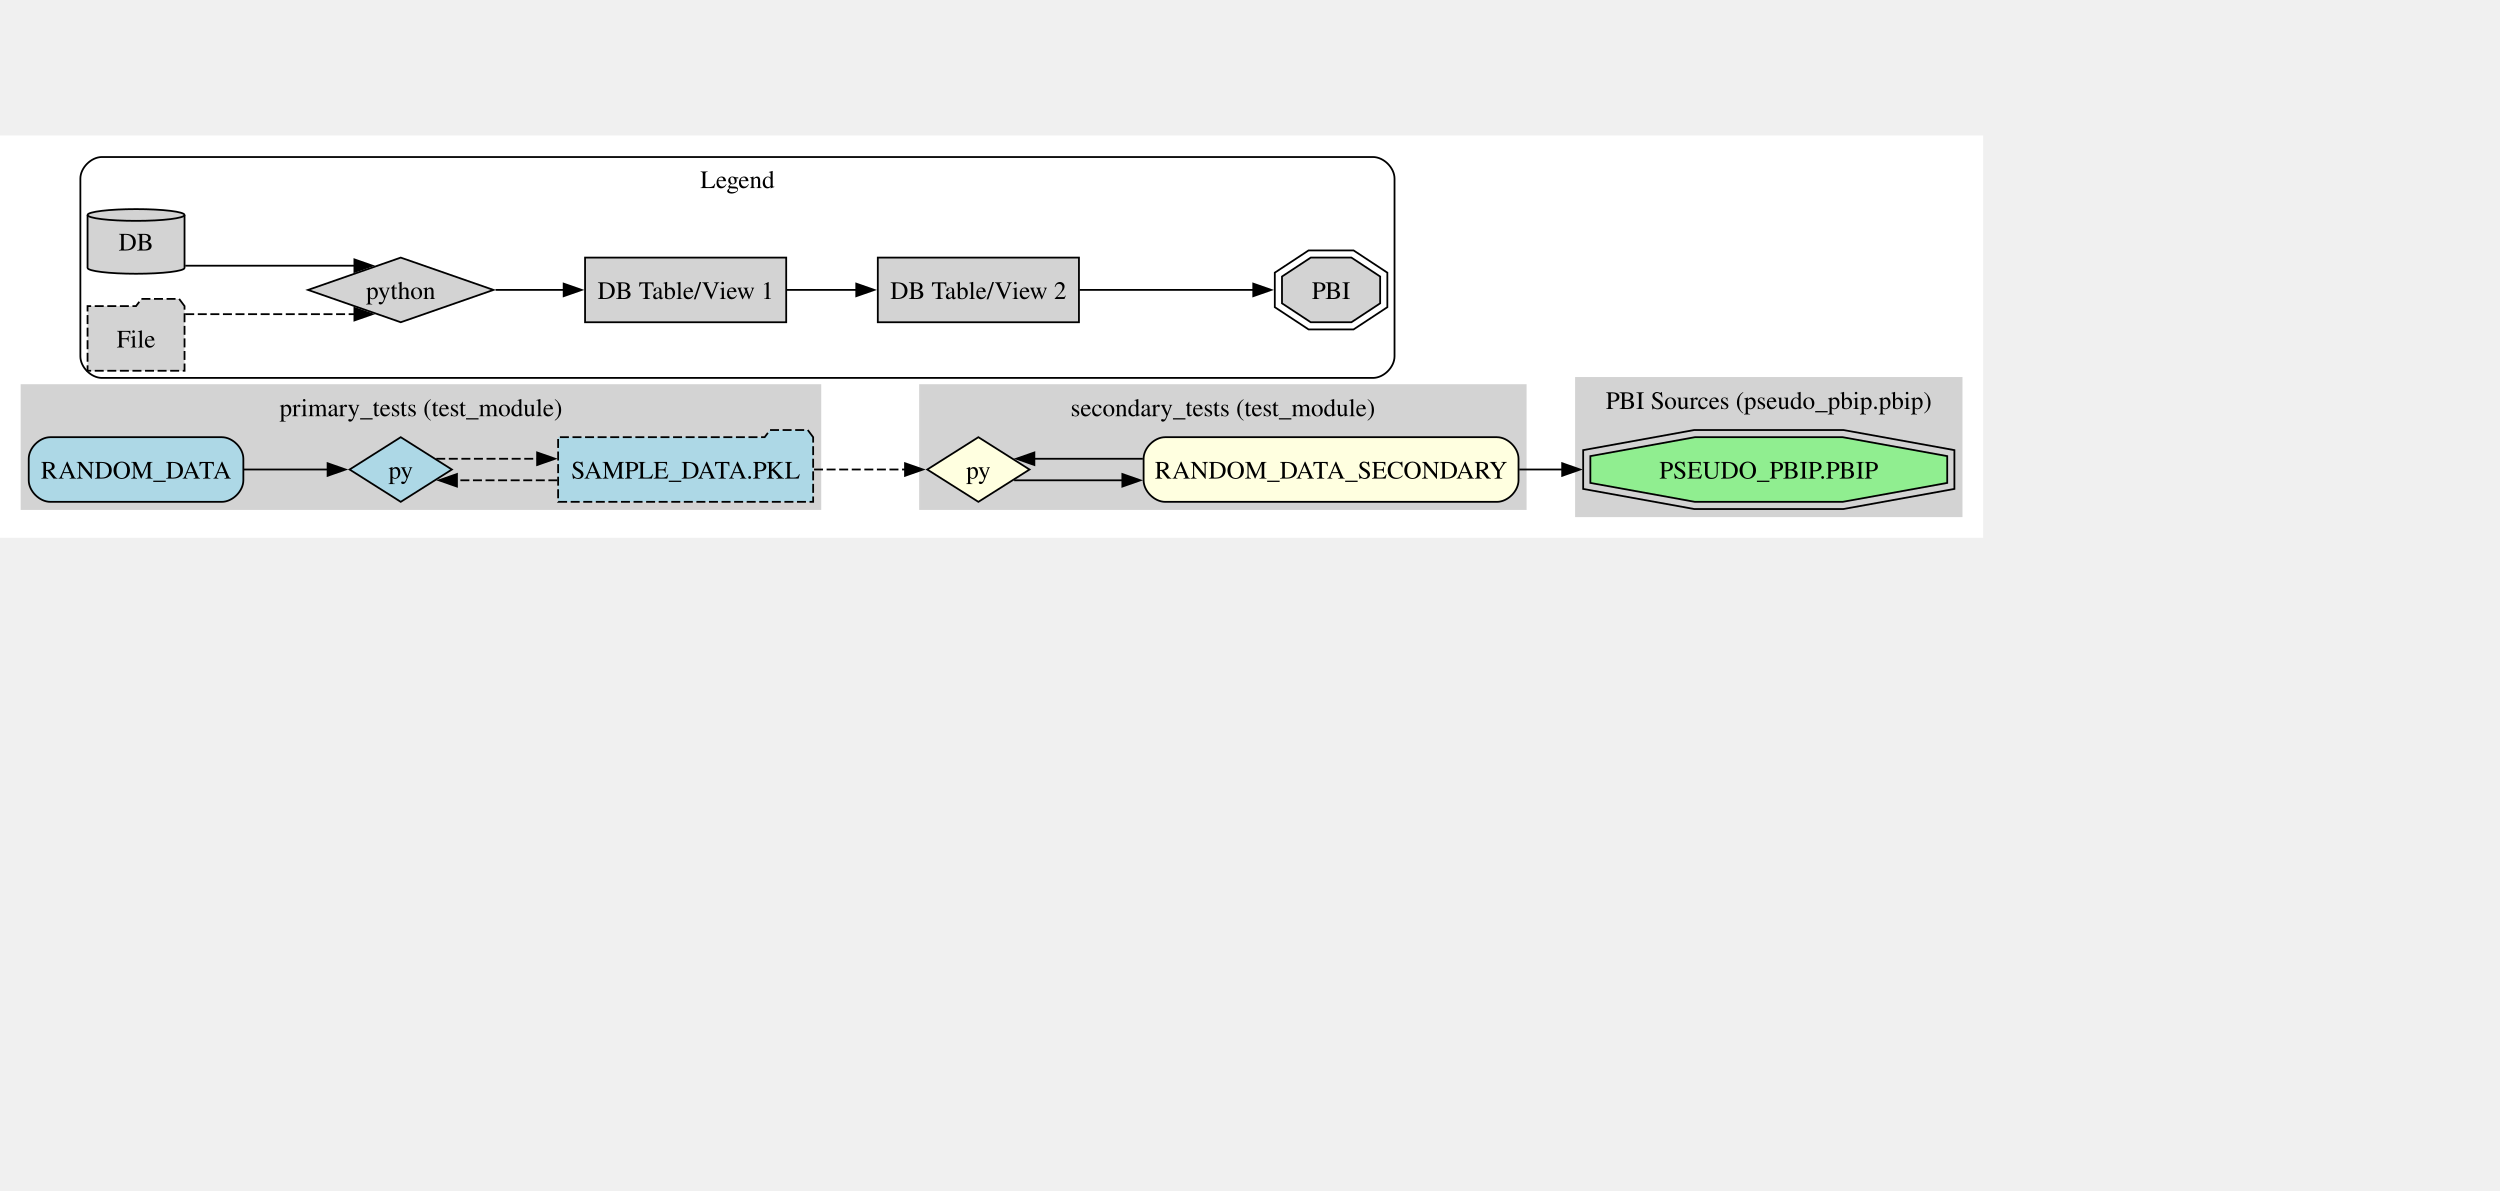
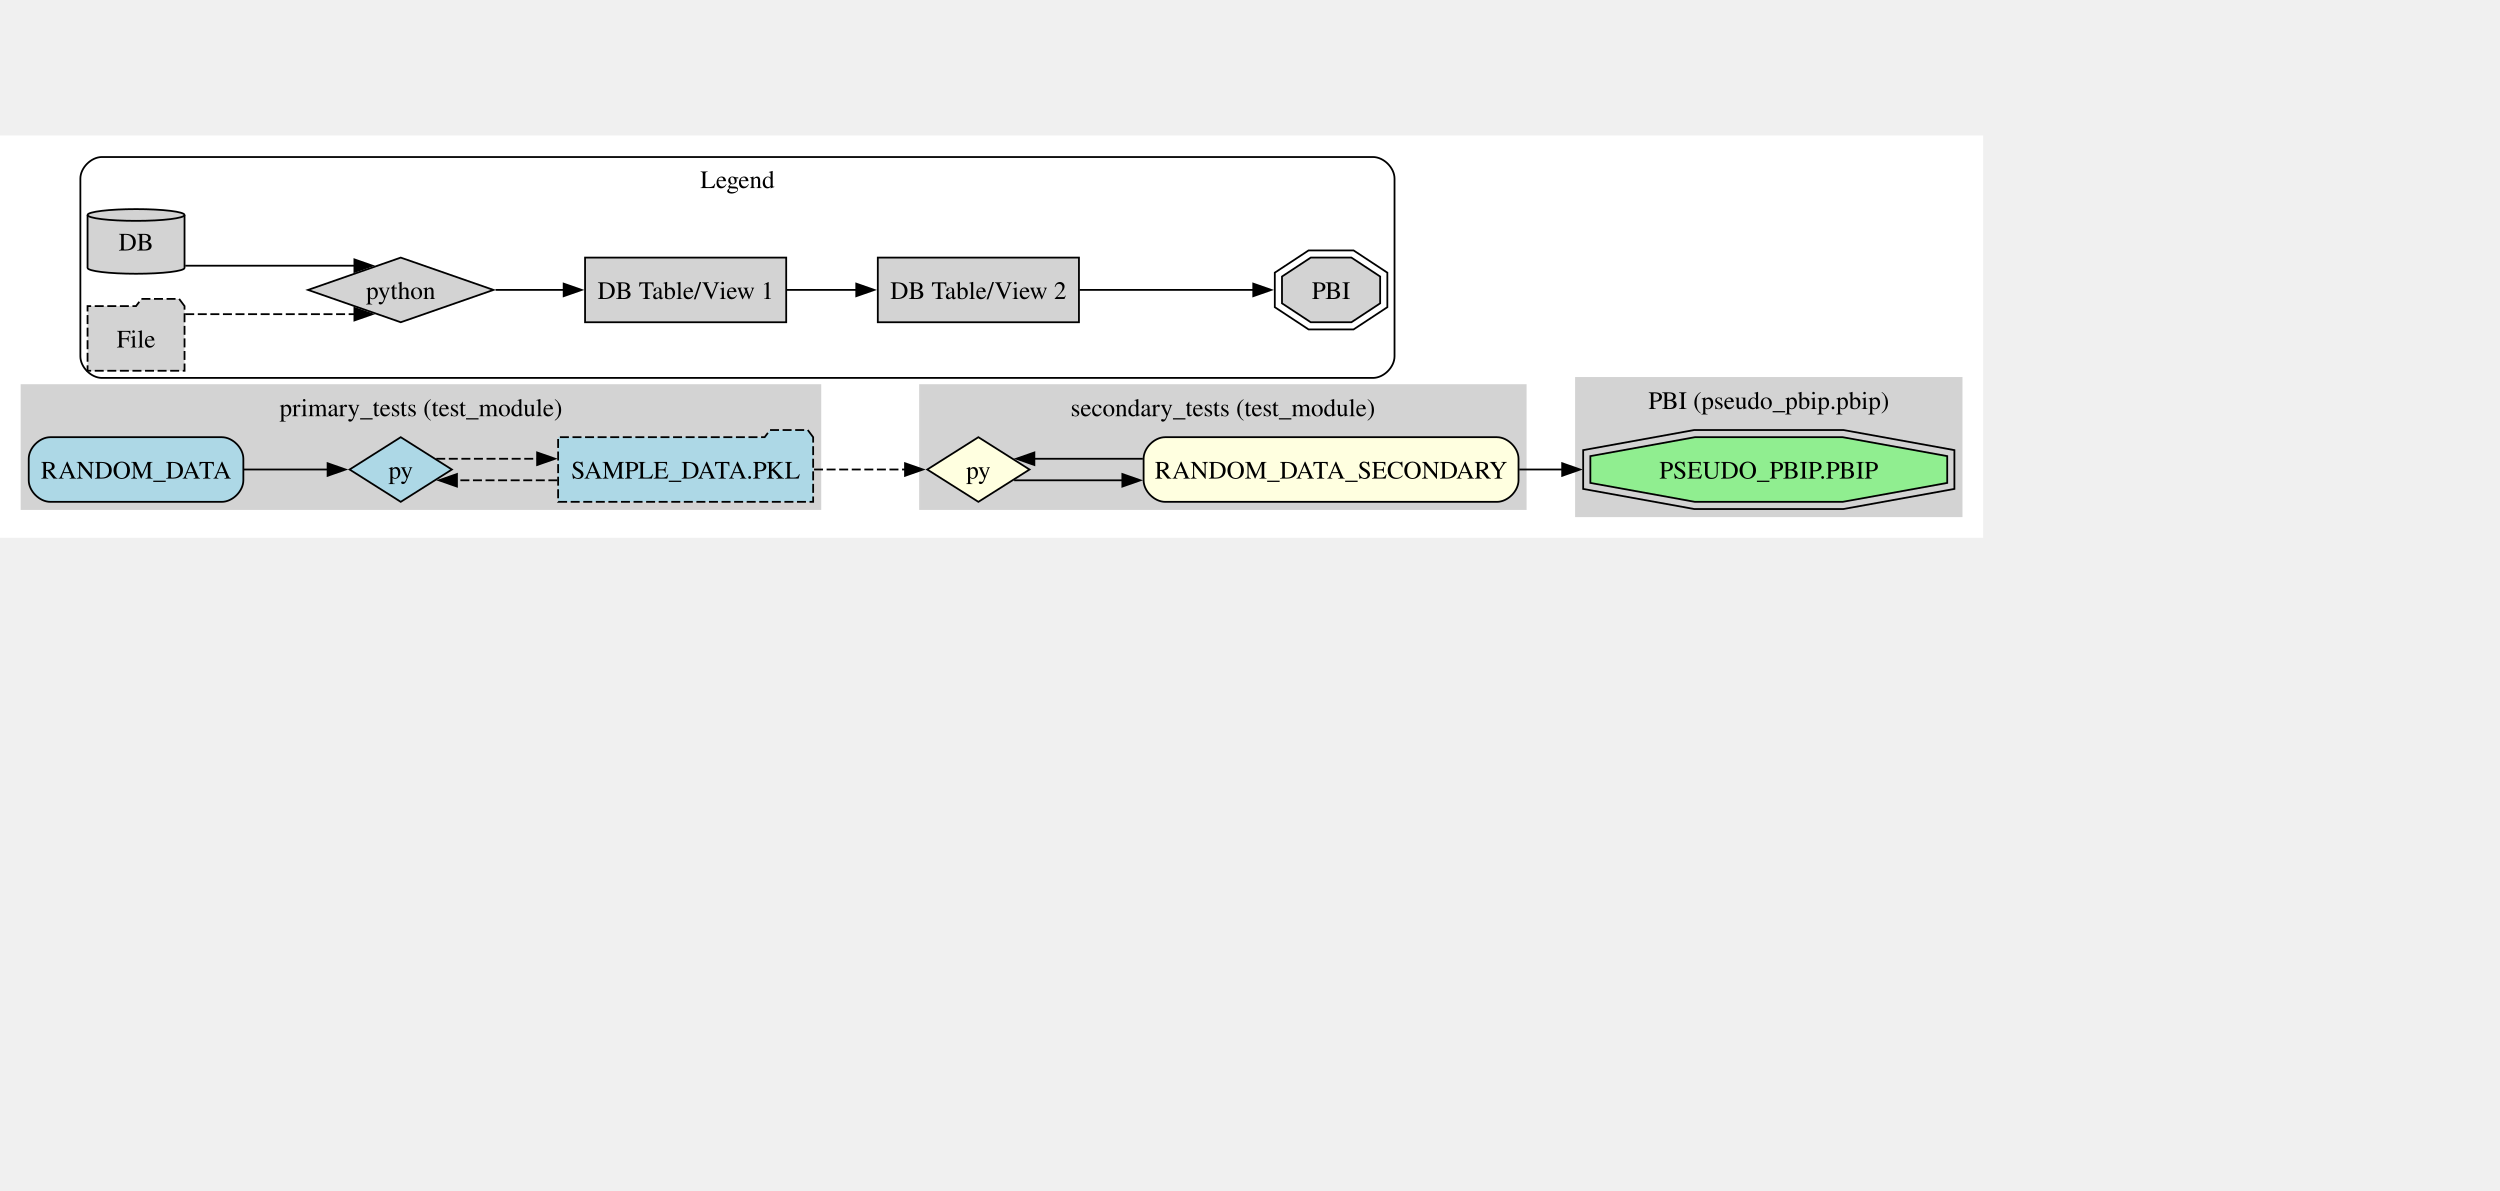
<svg xmlns="http://www.w3.org/2000/svg" xmlns:xlink="http://www.w3.org/1999/xlink" width="1680pt" height="800pt" viewBox="288.00 288.00 1392.00 512.00">
  <g id="graph0" class="graph" transform="scale(1 1) rotate(0) translate(292 508)">
    <polygon fill="white" stroke="none" points="-4,4 -4,-220 1100.21,-220 1100.21,4 -4,4" />
    <g id="clust1" class="cluster">
      <polygon fill="lightgray" stroke="lightgray" points="8,-12 8,-81 452.76,-81 452.76,-12 8,-12" />
      <text xml:space="preserve" text-anchor="middle" x="230.38" y="-63.7" font-family="Times,serif" font-size="14.00">primary_tests (test_module)</text>
    </g>
    <g id="clust2" class="cluster">
      <polygon fill="lightgray" stroke="lightgray" points="508.29,-12 508.29,-81 845.51,-81 845.51,-12 508.29,-12" />
      <text xml:space="preserve" text-anchor="middle" x="676.9" y="-63.7" font-family="Times,serif" font-size="14.00">secondary_tests (test_module)</text>
    </g>
    <g id="clust3" class="cluster">
      <polygon fill="lightgray" stroke="lightgray" points="873.51,-8 873.51,-85 1088.21,-85 1088.21,-8 873.51,-8" />
-       <text xml:space="preserve" text-anchor="middle" x="980.86" y="-67.7" font-family="Times,serif" font-size="14.00">PBI Sources (pseudo_pbip.pbip)</text>
+       <text xml:space="preserve" text-anchor="middle" x="980.86" y="-67.7" font-family="Times,serif" font-size="14.00">PBI (pseudo_pbip.pbip)</text>
    </g>
    <g id="clust4" class="cluster">
      <path fill="none" stroke="black" d="M52.75,-85C52.75,-85 760.47,-85 760.47,-85 766.47,-85 772.47,-91 772.47,-97 772.47,-97 772.47,-196 772.47,-196 772.47,-202 766.47,-208 760.47,-208 760.47,-208 52.75,-208 52.75,-208 46.75,-208 40.75,-202 40.75,-196 40.75,-196 40.75,-97 40.75,-97 40.75,-91 46.75,-85 52.75,-85" />
      <text xml:space="preserve" text-anchor="middle" x="406.61" y="-190.7" font-family="Times,serif" font-size="14.00">Legend</text>
    </g>
    <g id="node1" class="node">
      <g id="a_node1">
        <a xlink:title="TEST_MODULE (PRIMARY_TESTS-IO_CTX_ID-ABB61632-9EBD-4C49-9647-5124D65491FC)">
          <polygon fill="lightblue" stroke="black" points="219.13,-52 190.66,-34 219.13,-16 247.6,-34 219.13,-52" />
          <text xml:space="preserve" text-anchor="middle" x="219.13" y="-28.95" font-family="Times,serif" font-size="14.00">py</text>
        </a>
      </g>
    </g>
    <g id="node2" class="node">
      <g id="a_node2">
        <a xlink:title="/USERS/GREGORHEYNE/DOCUMENTS/CODING/DATA_LINEAGE/TESTS/IO_TESTS_DATA/SAMPLE_DATA.PKL">
          <polygon fill="lightblue" stroke="black" stroke-dasharray="5,2" points="448.76,-52 445.76,-56 424.76,-56 421.76,-52 306.76,-52 306.76,-16 448.76,-16 448.76,-52" />
          <text xml:space="preserve" text-anchor="middle" x="377.76" y="-28.95" font-family="Times,serif" font-size="14.00">SAMPLE_DATA.PKL</text>
        </a>
      </g>
    </g>
    <g id="edge1" class="edge">
      <path fill="none" stroke="black" stroke-dasharray="5,2" d="M238.9,-40C238.9,-40 295.07,-40 295.07,-40" />
      <polygon fill="black" stroke="black" points="295.07,-43.5 305.07,-40 295.07,-36.5 295.07,-43.5" />
    </g>
    <g id="edge2" class="edge">
      <path fill="none" stroke="black" stroke-dasharray="5,2" d="M306.34,-28C306.34,-28 250.43,-28 250.43,-28" />
      <polygon fill="black" stroke="black" points="250.43,-24.5 240.43,-28 250.43,-31.5 250.43,-24.5" />
    </g>
    <g id="node4" class="node">
      <g id="a_node4">
        <a xlink:title="TEST_MODULE (SECONDARY_TESTS-IO_CTX_ID-BB05E029-AAB9-461A-8176-9D970BB34A2E)">
          <polygon fill="lightyellow" stroke="black" points="540.76,-52 512.29,-34 540.76,-16 569.23,-34 540.76,-52" />
          <text xml:space="preserve" text-anchor="middle" x="540.76" y="-28.95" font-family="Times,serif" font-size="14.00">py</text>
        </a>
      </g>
    </g>
    <g id="edge3" class="edge">
      <path fill="none" stroke="black" stroke-dasharray="5,2" d="M449.26,-34C449.26,-34 499.92,-34 499.92,-34" />
      <polygon fill="black" stroke="black" points="499.92,-37.5 509.92,-34 499.92,-30.5 499.92,-37.5" />
    </g>
    <g id="node3" class="node">
      <g id="a_node3">
        <a xlink:title="RANDOM_DATA">
          <path fill="lightblue" stroke="black" d="M119.5,-52C119.5,-52 24,-52 24,-52 18,-52 12,-46 12,-40 12,-40 12,-28 12,-28 12,-22 18,-16 24,-16 24,-16 119.5,-16 119.5,-16 125.5,-16 131.5,-22 131.5,-28 131.5,-28 131.5,-40 131.5,-40 131.5,-46 125.5,-52 119.5,-52" />
          <text xml:space="preserve" text-anchor="middle" x="71.75" y="-28.95" font-family="Times,serif" font-size="14.00">RANDOM_DATA</text>
        </a>
      </g>
    </g>
    <g id="edge4" class="edge">
      <path fill="none" stroke="black" d="M131.7,-34C131.7,-34 178.41,-34 178.41,-34" />
      <polygon fill="black" stroke="black" points="178.41,-37.5 188.41,-34 178.41,-30.5 178.41,-37.5" />
    </g>
    <g id="node5" class="node">
      <g id="a_node5">
        <a xlink:title="RANDOM_DATA_SECONDARY">
          <path fill="lightyellow" stroke="black" d="M829.51,-52C829.51,-52 644.76,-52 644.76,-52 638.76,-52 632.76,-46 632.76,-40 632.76,-40 632.76,-28 632.76,-28 632.76,-22 638.76,-16 644.76,-16 644.76,-16 829.51,-16 829.51,-16 835.51,-16 841.51,-22 841.51,-28 841.51,-28 841.51,-40 841.51,-40 841.51,-46 835.51,-52 829.51,-52" />
          <text xml:space="preserve" text-anchor="middle" x="737.14" y="-28.95" font-family="Times,serif" font-size="14.00">RANDOM_DATA_SECONDARY</text>
        </a>
      </g>
    </g>
    <g id="edge5" class="edge">
      <path fill="none" stroke="black" d="M560.67,-28C560.67,-28 620.93,-28 620.93,-28" />
      <polygon fill="black" stroke="black" points="620.93,-31.5 630.93,-28 620.93,-24.5 620.93,-31.5" />
    </g>
    <g id="edge6" class="edge">
      <path fill="none" stroke="black" d="M632.34,-40C632.34,-40 571.93,-40 571.93,-40" />
      <polygon fill="black" stroke="black" points="571.93,-36.5 561.93,-40 571.93,-43.5 571.93,-36.5" />
    </g>
    <g id="node6" class="node">
      <g id="a_node6">
        <a xlink:title="PSEUDO_PBIP.PBIP">
          <polygon fill="lightgreen" stroke="black" points="1080.21,-26.54 1080.21,-41.46 1022.01,-52 939.71,-52 881.51,-41.46 881.51,-26.54 939.71,-16 1022.01,-16 1080.21,-26.54" />
          <polygon fill="none" stroke="black" points="1084.21,-23.2 1084.21,-44.8 1022.37,-56 939.35,-56 877.51,-44.8 877.51,-23.2 939.35,-12 1022.37,-12 1084.21,-23.2" />
          <text xml:space="preserve" text-anchor="middle" x="980.86" y="-28.95" font-family="Times,serif" font-size="14.00">PSEUDO_PBIP.PBIP</text>
        </a>
      </g>
    </g>
    <g id="edge7" class="edge">
      <path fill="none" stroke="black" d="M841.91,-34C841.91,-34 865.82,-34 865.82,-34" />
      <polygon fill="black" stroke="black" points="865.82,-37.5 875.82,-34 865.82,-30.5 865.82,-37.5" />
    </g>
    <g id="node7" class="node">
      <polygon fill="lightgray" stroke="black" stroke-dasharray="5,2" points="98.75,-125 95.75,-129 74.75,-129 71.75,-125 44.75,-125 44.75,-89 98.75,-89 98.75,-125" />
      <text xml:space="preserve" text-anchor="middle" x="71.75" y="-101.95" font-family="Times,serif" font-size="14.00">File</text>
    </g>
    <g id="node10" class="node">
      <polygon fill="lightgray" stroke="black" points="219.13,-152 167.5,-134 219.13,-116 270.76,-134 219.13,-152" />
      <text xml:space="preserve" text-anchor="middle" x="219.13" y="-128.95" font-family="Times,serif" font-size="14.00">python</text>
    </g>
    <g id="edge8" class="edge">
      <path fill="none" stroke="black" stroke-dasharray="5,2" d="M99.13,-120.5C99.13,-120.5 193.34,-120.5 193.34,-120.5" />
      <polygon fill="black" stroke="black" points="193.34,-124 203.34,-120.5 193.34,-117 193.34,-124" />
    </g>
    <g id="node8" class="node">
      <polygon fill="lightgray" stroke="black" points="433.76,-152 321.76,-152 321.76,-116 433.76,-116 433.76,-152" />
      <text xml:space="preserve" text-anchor="middle" x="377.76" y="-128.95" font-family="Times,serif" font-size="14.00">DB Table/View 1</text>
    </g>
    <g id="node11" class="node">
      <polygon fill="lightgray" stroke="black" points="596.76,-152 484.76,-152 484.76,-116 596.76,-116 596.76,-152" />
      <text xml:space="preserve" text-anchor="middle" x="540.76" y="-128.95" font-family="Times,serif" font-size="14.00">DB Table/View 2</text>
    </g>
    <g id="edge11" class="edge">
      <path fill="none" stroke="black" d="M433.86,-134C433.86,-134 472.77,-134 472.77,-134" />
      <polygon fill="black" stroke="black" points="472.77,-137.5 482.77,-134 472.77,-130.5 472.77,-137.5" />
    </g>
    <g id="node9" class="node">
      <path fill="lightgray" stroke="black" d="M98.75,-175.73C98.75,-177.53 86.65,-179 71.75,-179 56.85,-179 44.75,-177.53 44.75,-175.73 44.75,-175.73 44.75,-146.27 44.75,-146.27 44.75,-144.47 56.85,-143 71.75,-143 86.65,-143 98.75,-144.47 98.75,-146.27 98.75,-146.27 98.75,-175.73 98.75,-175.73" />
      <path fill="none" stroke="black" d="M98.75,-175.73C98.75,-173.92 86.65,-172.45 71.75,-172.45 56.85,-172.45 44.75,-173.92 44.75,-175.73" />
      <text xml:space="preserve" text-anchor="middle" x="71.75" y="-155.95" font-family="Times,serif" font-size="14.00">DB</text>
    </g>
    <g id="edge10" class="edge">
      <path fill="none" stroke="black" d="M99.13,-147.5C99.13,-147.5 193.34,-147.5 193.34,-147.5" />
      <polygon fill="black" stroke="black" points="193.34,-151 203.34,-147.5 193.34,-144 193.34,-151" />
    </g>
    <g id="edge9" class="edge">
      <path fill="none" stroke="black" d="M271.95,-134C271.95,-134 309.85,-134 309.85,-134" />
      <polygon fill="black" stroke="black" points="309.85,-137.5 319.85,-134 309.85,-130.5 309.85,-137.5" />
    </g>
    <g id="node12" class="node">
      <polygon fill="lightgray" stroke="black" points="764.47,-126.54 764.47,-141.46 748.46,-152 725.82,-152 709.81,-141.46 709.81,-126.54 725.82,-116 748.46,-116 764.47,-126.54" />
      <polygon fill="none" stroke="black" points="768.47,-124.39 768.47,-143.61 749.66,-156 724.62,-156 705.81,-143.61 705.81,-124.39 724.62,-112 749.66,-112 768.47,-124.39" />
      <text xml:space="preserve" text-anchor="middle" x="737.14" y="-128.95" font-family="Times,serif" font-size="14.00">PBI</text>
    </g>
    <g id="edge12" class="edge">
      <path fill="none" stroke="black" d="M597.04,-134C597.04,-134 693.82,-134 693.82,-134" />
      <polygon fill="black" stroke="black" points="693.82,-137.5 703.82,-134 693.82,-130.5 693.82,-137.5" />
    </g>
  </g>
</svg>
